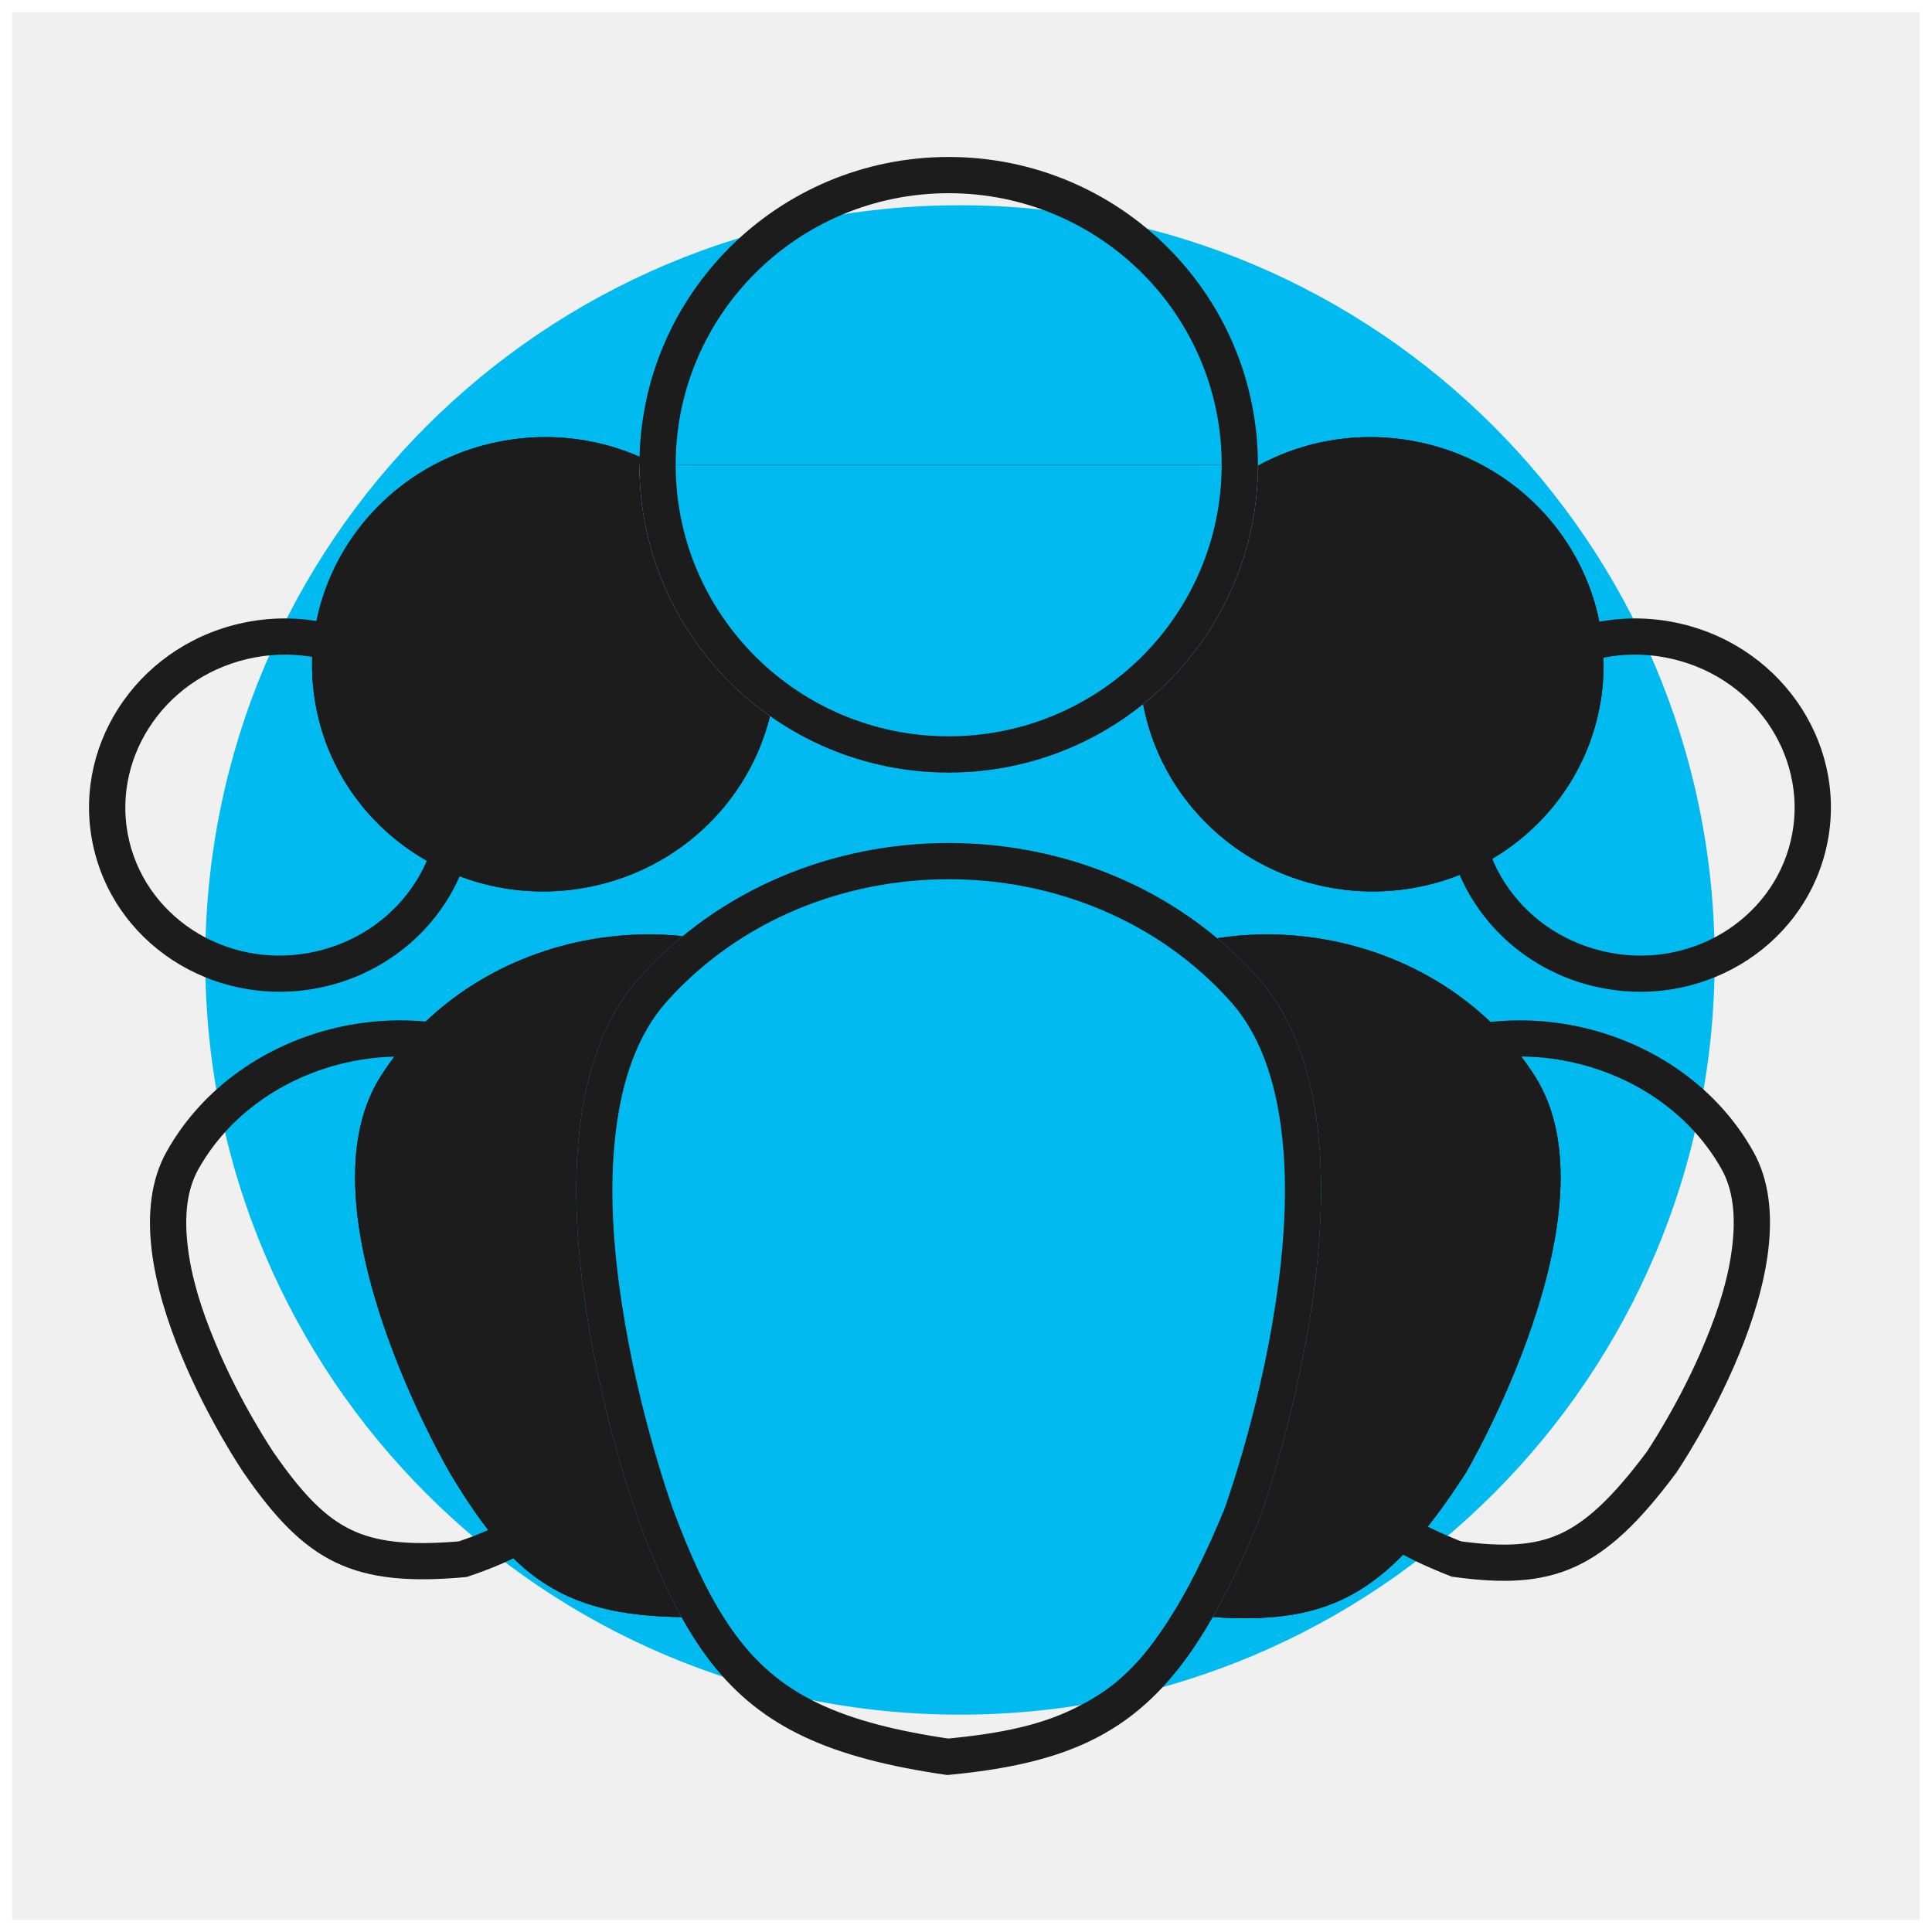
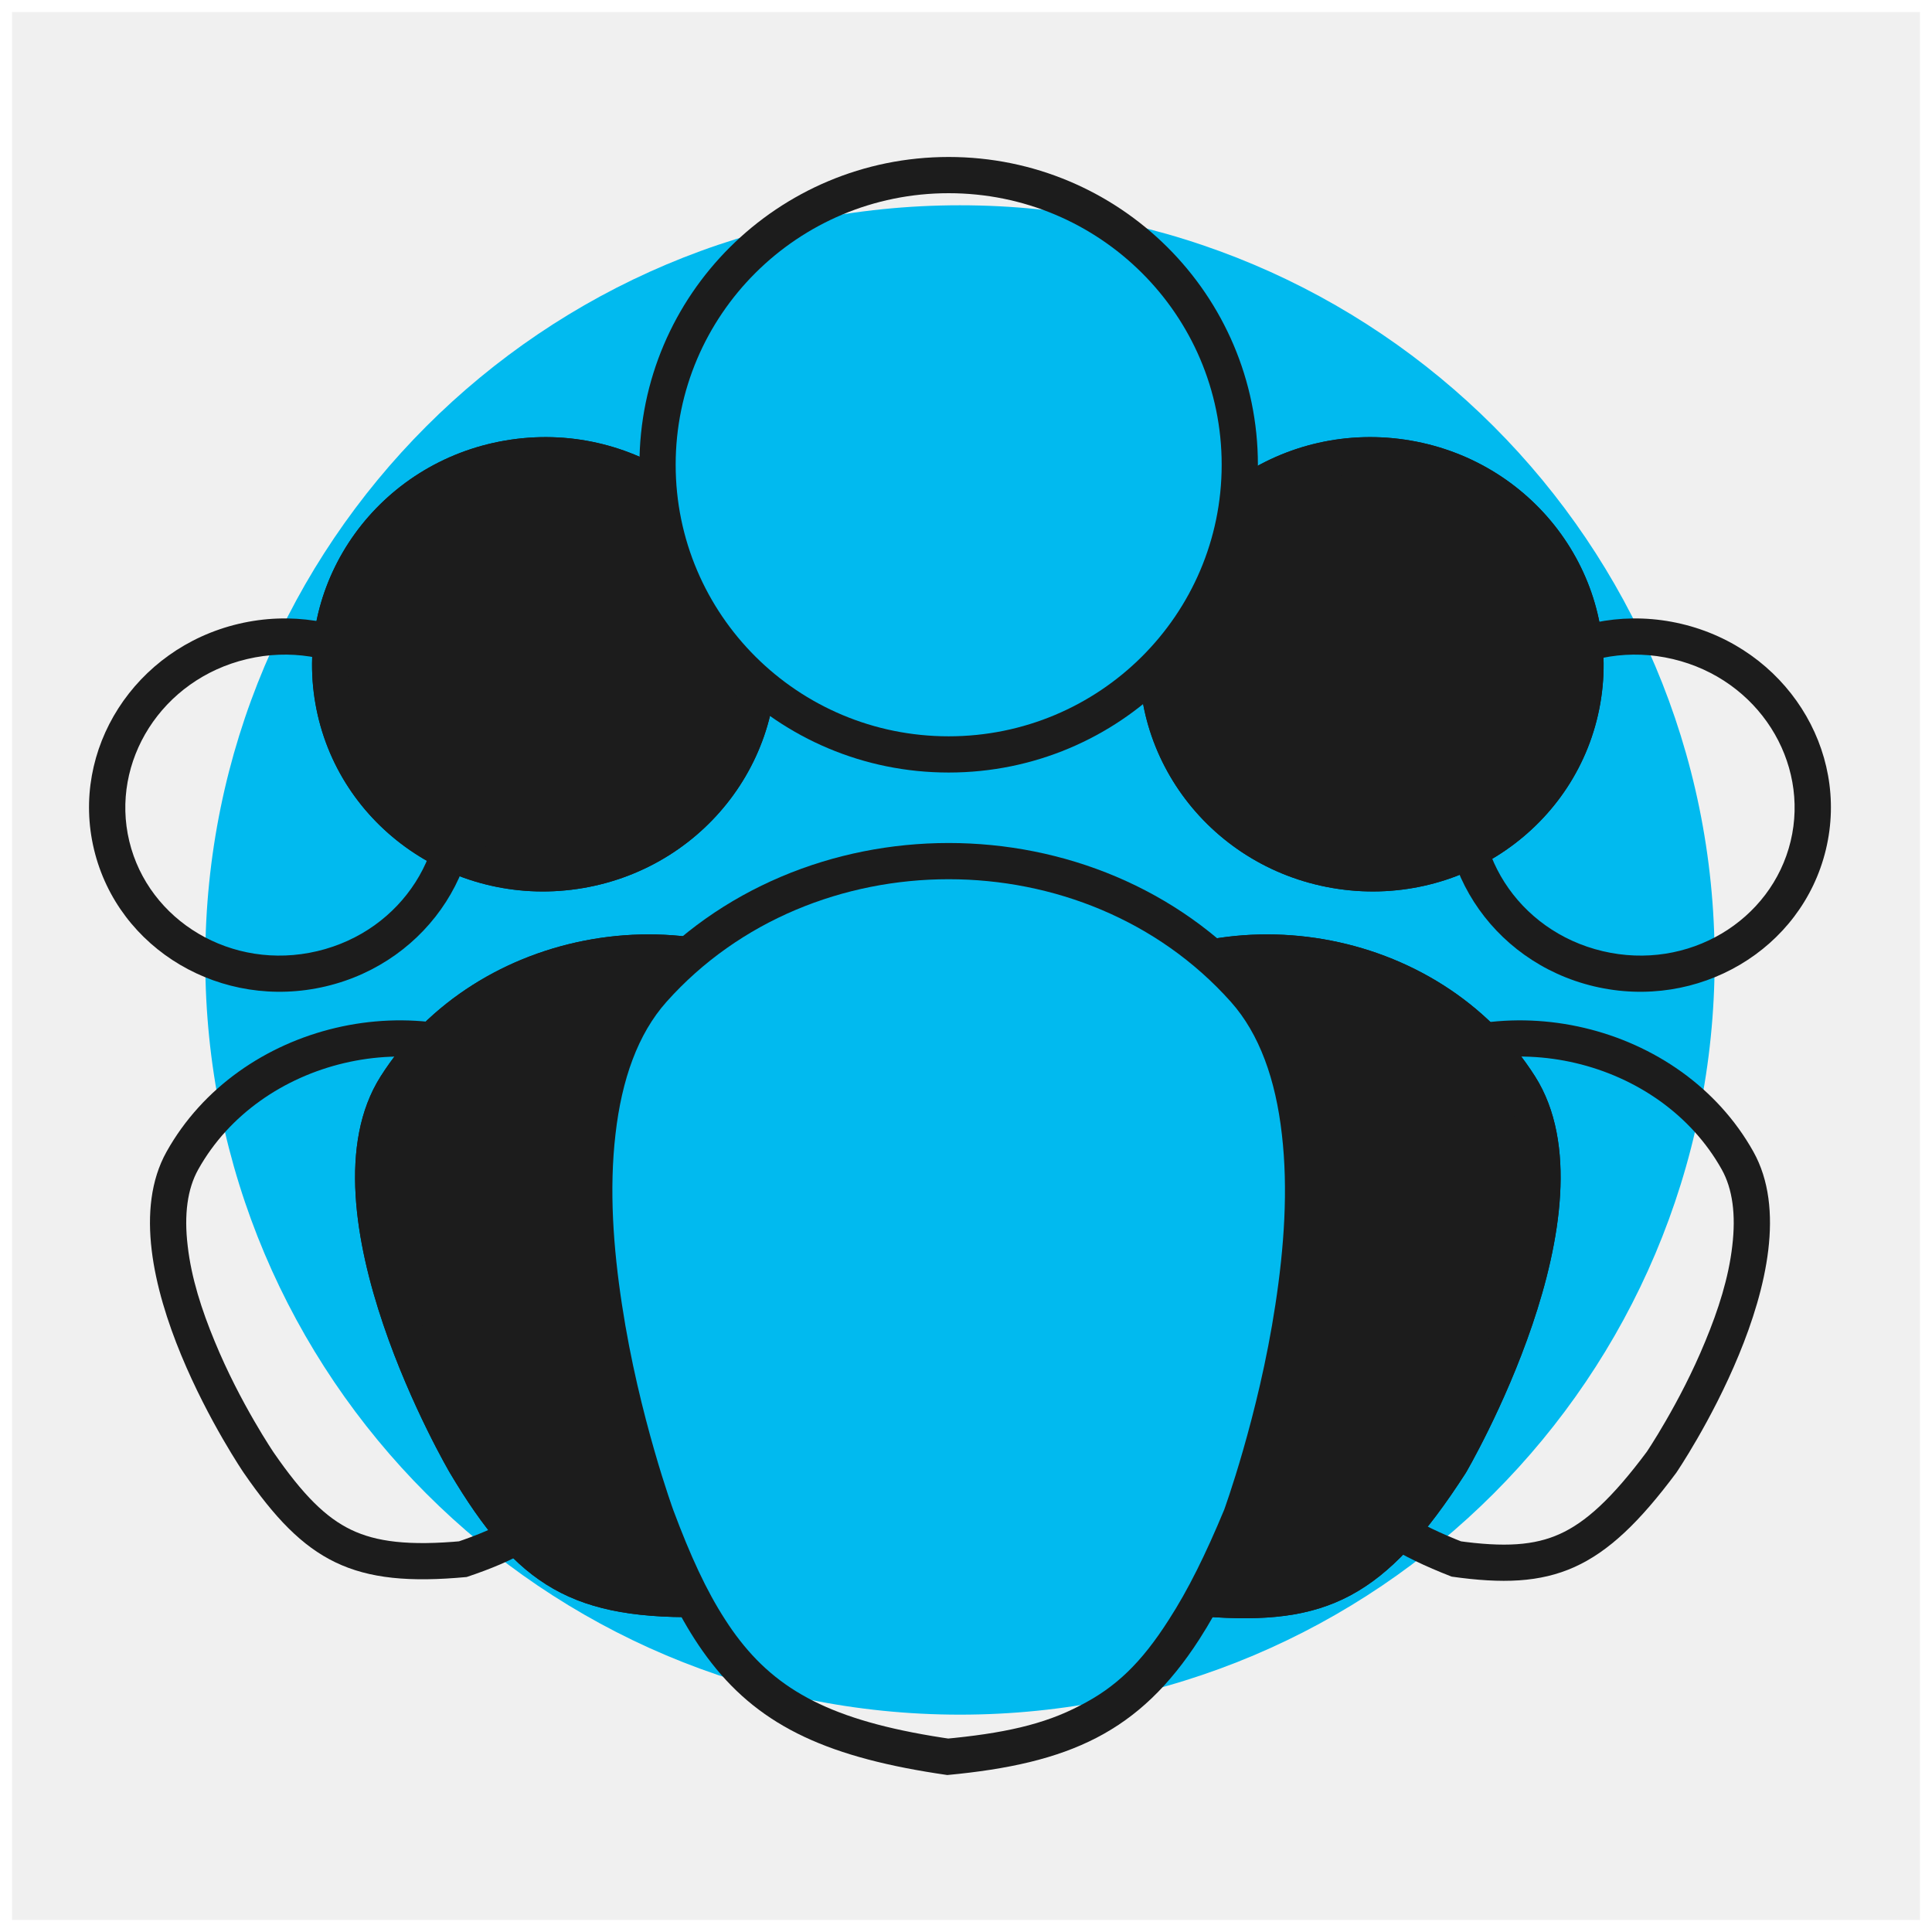
<svg xmlns="http://www.w3.org/2000/svg" xmlns:xlink="http://www.w3.org/1999/xlink" width="160" height="160" viewBox="0 0 160 160" version="1.1">
  <g id="Canvas" transform="translate(159 194)">
    <g id="people-icon-c">
      <g id="Rectangle">
        <mask id="mask0_outline_ins">
          <use xlink:href="#path0_fill" fill="white" transform="translate(-159 -194)" />
        </mask>
        <g mask="url(#mask0_outline_ins)">
          <use xlink:href="#path1_stroke_2x" transform="translate(-159 -194)" fill="#FFFFFF" />
        </g>
      </g>
      <g id="Ellipse">
        <use xlink:href="#path2_fill" transform="translate(-142 -177)" fill="#01BAEF" />
      </g>
      <g id="Group">
        <g id="Group">
          <g id="Union">
            <mask id="mask1_outline_ins">
              <use xlink:href="#path3_fill" fill="white" transform="matrix(0.973241 -0.229787 -0.233525 -0.972351 -139.046 -58.9854)" />
            </mask>
            <g mask="url(#mask1_outline_ins)">
              <use xlink:href="#path4_stroke_2x" transform="matrix(0.973241 -0.229787 -0.233525 -0.972351 -139.046 -58.9854)" fill="#1C1C1C" />
            </g>
          </g>
          <g id="Ellipse 2">
            <mask id="mask2_outline_ins">
              <use xlink:href="#path5_fill" fill="white" transform="matrix(0.973241 -0.229787 0.233525 0.972351 -154.818 -138.658)" />
            </mask>
            <g mask="url(#mask2_outline_ins)">
              <use xlink:href="#path6_stroke_2x" transform="matrix(0.973241 -0.229787 0.233525 0.972351 -154.818 -138.658)" fill="#1C1C1C" />
            </g>
          </g>
        </g>
        <g id="Group">
          <g id="Union">
            <mask id="mask3_outline_ins">
              <use xlink:href="#path7_fill" fill="white" transform="matrix(0.973258 0.229716 0.233453 -0.972368 -57.473 -67.843)" />
            </mask>
            <g mask="url(#mask3_outline_ins)">
              <use xlink:href="#path8_stroke_2x" transform="matrix(0.973258 0.229716 0.233453 -0.972368 -57.473 -67.843)" fill="#1C1C1C" />
            </g>
          </g>
          <g id="Ellipse 2">
            <mask id="mask4_outline_ins">
              <use xlink:href="#path9_fill" fill="white" transform="matrix(0.973258 0.229716 -0.233453 0.972368 -35.3428 -146.014)" />
            </mask>
            <g mask="url(#mask4_outline_ins)">
              <use xlink:href="#path10_stroke_2x" transform="matrix(0.973258 0.229716 -0.233453 0.972368 -35.3428 -146.014)" fill="#1C1C1C" />
            </g>
          </g>
        </g>
        <g id="Group">
          <g id="Union">
            <use xlink:href="#path11_fill" transform="matrix(0.985555 -0.169358 -0.172186 -0.985065 -122.962 -56.1932)" fill="#1C1C1C" />
            <mask id="mask5_outline_ins">
              <use xlink:href="#path11_fill" fill="white" transform="matrix(0.985555 -0.169358 -0.172186 -0.985065 -122.962 -56.1932)" />
            </mask>
            <g mask="url(#mask5_outline_ins)">
              <use xlink:href="#path12_stroke_2x" transform="matrix(0.985555 -0.169358 -0.172186 -0.985065 -122.962 -56.1932)" fill="#1C1C1C" />
            </g>
          </g>
          <g id="Ellipse 2">
            <use xlink:href="#path13_fill" transform="matrix(0.985555 -0.169358 0.172186 0.985065 -136.118 -154.258)" fill="#1C1C1C" />
            <mask id="mask6_outline_ins">
              <use xlink:href="#path13_fill" fill="white" transform="matrix(0.985555 -0.169358 0.172186 0.985065 -136.118 -154.258)" />
            </mask>
            <g mask="url(#mask6_outline_ins)">
              <use xlink:href="#path14_stroke_2x" transform="matrix(0.985555 -0.169358 0.172186 0.985065 -136.118 -154.258)" fill="#1C1C1C" />
            </g>
          </g>
        </g>
        <g id="Group">
          <g id="Union">
            <use xlink:href="#path15_fill" transform="matrix(0.985561 0.169318 0.172144 -0.985072 -82.0167 -64.033)" fill="#1C1C1C" />
            <mask id="mask7_outline_ins">
              <use xlink:href="#path15_fill" fill="white" transform="matrix(0.985561 0.169318 0.172144 -0.985072 -82.0167 -64.033)" />
            </mask>
            <g mask="url(#mask7_outline_ins)">
              <use xlink:href="#path16_stroke_2x" transform="matrix(0.985561 0.169318 0.172144 -0.985072 -82.0167 -64.033)" fill="#1C1C1C" />
            </g>
          </g>
          <g id="Ellipse 2">
            <use xlink:href="#path17_fill" transform="matrix(0.985561 0.169318 -0.172144 0.985072 -61.1264 -160.769)" fill="#1C1C1C" />
            <mask id="mask8_outline_ins">
              <use xlink:href="#path17_fill" fill="white" transform="matrix(0.985561 0.169318 -0.172144 0.985072 -61.1264 -160.769)" />
            </mask>
            <g mask="url(#mask8_outline_ins)">
              <use xlink:href="#path18_stroke_2x" transform="matrix(0.985561 0.169318 -0.172144 0.985072 -61.1264 -160.769)" fill="#1C1C1C" />
            </g>
          </g>
        </g>
        <g id="Rectangle 2">
-           <use xlink:href="#path19_fill" transform="matrix(1 0 0 -1 -111.274 -47)" fill="#01BAEF" />
+           <use xlink:href="#path19_fill" transform="matrix(1 0 0 -1 -109.954 -48)" fill="#01BAEF" />
        </g>
        <g id="Rectangle 2">
          <mask id="mask9_outline_ins">
            <use xlink:href="#path20_fill" fill="white" transform="matrix(1 0 0 -1 -111.274 -47)" />
          </mask>
          <g mask="url(#mask9_outline_ins)">
            <use xlink:href="#path21_stroke_2x" transform="matrix(1 0 0 -1 -111.274 -47)" fill="#1C1C1C" />
          </g>
        </g>
        <g id="Ellipse 2">
-           <use xlink:href="#path22_fill" transform="translate(-106.044 -181)" fill="#F0ADFF" />
+           <use xlink:href="#path22_fill" transform="translate(-104.5 -181)" fill="#01BAEF" />
+         </g>
+         <g id="Ellipse 2">
          <mask id="mask10_outline_ins">
-             <use xlink:href="#path22_fill" fill="white" transform="translate(-106.044 -181)" />
+             <use xlink:href="#path23_fill" fill="white" transform="translate(-106.044 -181)" />
          </mask>
          <g mask="url(#mask10_outline_ins)">
-             <use xlink:href="#path23_stroke_2x" transform="translate(-106.044 -181)" fill="#1C1C1C" />
-           </g>
-         </g>
-         <g id="Ellipse 2">
-           <use xlink:href="#path22_fill" transform="translate(-106.044 -181)" fill="#01BAEF" />
-         </g>
-         <g id="Ellipse 2">
-           <mask id="mask11_outline_ins">
-             <use xlink:href="#path24_fill" fill="white" transform="translate(-106.044 -181)" />
-           </mask>
-           <g mask="url(#mask11_outline_ins)">
-             <use xlink:href="#path25_stroke_2x" transform="translate(-106.044 -181)" fill="#1C1C1C" />
+             <use xlink:href="#path24_stroke_2x" transform="translate(-106.044 -181)" fill="#1C1C1C" />
          </g>
        </g>
      </g>
    </g>
  </g>
  <defs>
    <path id="path0_fill" d="M 0 0L 160 0L 160 160L 0 160L 0 0Z" />
    <path id="path1_stroke_2x" d="M 0 0L 0 -1L -1 -1L -1 0L 0 0ZM 160 0L 161 0L 161 -1L 160 -1L 160 0ZM 160 160L 160 161L 161 161L 161 160L 160 160ZM 0 160L -1 160L -1 161L 0 161L 0 160ZM 0 1L 160 1L 160 -1L 0 -1L 0 1ZM 159 0L 159 160L 161 160L 161 0L 159 0ZM 160 159L 0 159L 0 161L 160 161L 160 159ZM 1 160L 1 0L -1 0L -1 160L 1 160Z" />
    <path id="path2_fill" d="M 125 62.5C 125 97.018 97.018 125 62.5 125C 27.982 125 0 97.018 0 62.5C 0 27.982 27.982 0 62.5 0C 97.018 0 125 27.982 125 62.5Z" />
    <path id="path3_fill" d="M 3.269 12.642C 6.5 4.279 9.815 1.31 19.207 0C 27.638 0.766 31.28 3.299 35.286 12.642C 35.286 12.642 42.643 32.001 35.286 39.993C 26.991 49.005 11.565 49.005 3.269 39.993C -4.087 32.001 3.269 12.642 3.269 12.642Z" />
    <path id="path4_stroke_2x" d="M 3.269 12.642L 0.471 11.561L 0.468 11.569L 0.465 11.577L 3.269 12.642ZM 35.286 12.642L 38.091 11.577L 38.068 11.518L 38.044 11.46L 35.286 12.642ZM 35.286 39.993L 33.079 37.961L 33.079 37.961L 35.286 39.993ZM 3.269 39.993L 5.477 37.961L 5.477 37.961L 3.269 39.993ZM 19.207 0L 19.479 -2.988L 19.135 -3.019L 18.793 -2.971L 19.207 0ZM 35.286 12.642C 32.482 13.708 32.482 13.707 32.482 13.707C 32.482 13.707 32.481 13.706 32.481 13.706C 32.481 13.706 32.481 13.706 32.481 13.706C 32.482 13.708 32.482 13.709 32.483 13.712C 32.486 13.719 32.489 13.728 32.495 13.743C 32.507 13.776 32.523 13.819 32.547 13.884C 32.596 14.02 32.663 14.207 32.75 14.463C 32.931 14.989 33.17 15.716 33.444 16.644C 34.005 18.533 34.648 21.011 35.081 23.788C 35.524 26.582 35.735 29.343 35.41 31.998C 35.107 34.582 34.335 36.597 33.079 37.961L 37.494 42.025C 39.916 39.394 40.983 35.992 41.369 32.698C 41.734 29.476 41.485 25.898 41.008 22.854C 40.523 19.792 39.787 16.93 39.197 14.94C 38.897 13.928 38.619 13.08 38.426 12.517C 38.327 12.228 38.243 11.991 38.188 11.84C 38.159 11.76 38.135 11.694 38.12 11.654C 38.111 11.632 38.104 11.612 38.1 11.601C 38.098 11.595 38.095 11.589 38.094 11.585C 38.093 11.583 38.093 11.581 38.092 11.58C 38.092 11.579 38.092 11.579 38.091 11.578C 38.091 11.578 38.091 11.577 35.286 12.642ZM 33.079 37.961C 25.972 45.683 12.584 45.683 5.477 37.961L 1.062 42.025C 10.546 52.328 28.01 52.328 37.494 42.025L 33.079 37.961ZM 5.477 37.961C 4.22 36.597 3.449 34.582 3.146 31.998C 2.82 29.343 3.032 26.582 3.474 23.788C 3.908 21.011 4.551 18.533 5.111 16.644C 5.386 15.716 5.625 14.989 5.806 14.463C 5.893 14.207 5.96 14.02 6.009 13.884C 6.032 13.819 6.049 13.776 6.061 13.743C 6.066 13.728 6.07 13.719 6.072 13.712C 6.074 13.709 6.074 13.708 6.074 13.706C 6.075 13.706 6.074 13.706 6.074 13.706C 6.074 13.706 6.074 13.707 6.074 13.707C 6.074 13.707 6.074 13.708 3.269 12.642C 0.465 11.577 0.465 11.578 0.464 11.578C 0.464 11.579 0.464 11.579 0.464 11.58C 0.463 11.581 0.463 11.583 0.462 11.585C 0.461 11.589 0.458 11.595 0.456 11.601C 0.452 11.612 0.444 11.632 0.436 11.654C 0.421 11.694 0.397 11.76 0.368 11.84C 0.313 11.991 0.229 12.228 0.13 12.517C -0.063 13.08 -0.341 13.928 -0.641 14.94C -1.231 16.93 -1.967 19.792 -2.453 22.854C -2.929 25.898 -3.178 29.476 -2.814 32.698C -2.427 35.992 -1.36 39.394 1.062 42.025L 5.477 37.961ZM 6.068 13.723C 7.623 9.699 9.025 7.459 10.817 6.006C 12.6 4.561 15.138 3.597 19.622 2.971L 18.793 -2.971C 13.884 -2.286 10.068 -1.111 7.038 1.346C 4.017 3.796 2.147 7.223 0.471 11.561L 6.068 13.723ZM 18.936 2.988C 22.928 3.351 25.274 4.096 27.076 5.483C 28.926 6.906 30.59 9.301 32.529 13.825L 38.044 11.46C 35.977 6.641 33.816 3.098 30.736 0.727C 27.608 -1.679 23.918 -2.584 19.479 -2.988L 18.936 2.988Z" />
    <path id="path5_fill" d="M 32.017 15.439C 32.017 23.966 24.85 30.878 16.009 30.878C 7.167 30.878 0 23.966 0 15.439C 0 6.912 7.167 0 16.009 0C 24.85 0 32.017 6.912 32.017 15.439Z" />
    <path id="path6_stroke_2x" d="M 29.017 15.439C 29.017 22.207 23.296 27.878 16.009 27.878L 16.009 33.878C 26.403 33.878 35.017 25.724 35.017 15.439L 29.017 15.439ZM 16.009 27.878C 8.721 27.878 3 22.207 3 15.439L -3 15.439C -3 25.724 5.614 33.878 16.009 33.878L 16.009 27.878ZM 3 15.439C 3 8.671 8.721 3 16.009 3L 16.009 -3C 5.614 -3 -3 5.154 -3 15.439L 3 15.439ZM 16.009 3C 23.296 3 29.017 8.671 29.017 15.439L 35.017 15.439C 35.017 5.154 26.403 -3 16.009 -3L 16.009 3Z" />
    <path id="path7_fill" d="M 3.269 12.642C 6.5 4.279 9.815 1.31 19.207 0C 27.638 0.766 31.28 3.299 35.286 12.642C 35.286 12.642 42.643 32.001 35.286 39.993C 26.991 49.005 11.565 49.005 3.269 39.993C -4.087 32.001 3.269 12.642 3.269 12.642Z" />
-     <path id="path8_stroke_2x" d="M 3.269 12.642L 0.471 11.561L 0.468 11.569L 0.465 11.577L 3.269 12.642ZM 35.286 12.642L 38.091 11.577L 38.068 11.518L 38.044 11.46L 35.286 12.642ZM 35.286 39.993L 33.079 37.961L 33.079 37.961L 35.286 39.993ZM 3.269 39.993L 5.477 37.961L 5.477 37.961L 3.269 39.993ZM 19.207 0L 19.479 -2.988L 19.135 -3.019L 18.793 -2.971L 19.207 0ZM 35.286 12.642C 32.482 13.708 32.482 13.707 32.482 13.707C 32.482 13.707 32.481 13.706 32.481 13.706C 32.481 13.706 32.481 13.706 32.481 13.706C 32.482 13.708 32.482 13.709 32.483 13.712C 32.486 13.719 32.489 13.728 32.495 13.743C 32.507 13.776 32.523 13.819 32.547 13.884C 32.596 14.02 32.663 14.207 32.75 14.463C 32.931 14.989 33.17 15.716 33.444 16.644C 34.005 18.533 34.648 21.011 35.081 23.788C 35.524 26.582 35.735 29.343 35.41 31.998C 35.107 34.582 34.335 36.597 33.079 37.961L 37.494 42.025C 39.916 39.394 40.983 35.992 41.369 32.698C 41.734 29.476 41.485 25.898 41.008 22.854C 40.523 19.792 39.787 16.93 39.197 14.94C 38.897 13.928 38.619 13.08 38.426 12.517C 38.327 12.228 38.243 11.991 38.188 11.84C 38.159 11.76 38.135 11.694 38.12 11.654C 38.111 11.632 38.104 11.612 38.1 11.601C 38.098 11.595 38.095 11.589 38.094 11.585C 38.093 11.583 38.093 11.581 38.092 11.58C 38.092 11.579 38.092 11.579 38.091 11.578C 38.091 11.578 38.091 11.577 35.286 12.642ZM 33.079 37.961C 25.972 45.683 12.584 45.683 5.477 37.961L 1.062 42.025C 10.546 52.328 28.01 52.328 37.494 42.025L 33.079 37.961ZM 5.477 37.961C 4.22 36.597 3.449 34.582 3.146 31.998C 2.82 29.343 3.032 26.582 3.474 23.788C 3.908 21.011 4.551 18.533 5.111 16.644C 5.386 15.716 5.625 14.989 5.806 14.463C 5.893 14.207 5.96 14.02 6.009 13.884C 6.032 13.819 6.049 13.776 6.061 13.743C 6.066 13.728 6.07 13.719 6.072 13.712C 6.074 13.709 6.074 13.708 6.074 13.706C 6.075 13.706 6.074 13.706 6.074 13.706C 6.074 13.706 6.074 13.707 6.074 13.707C 6.074 13.707 6.074 13.708 3.269 12.642C 0.465 11.577 0.465 11.578 0.464 11.578C 0.464 11.579 0.464 11.579 0.464 11.58C 0.463 11.581 0.463 11.583 0.462 11.585C 0.461 11.589 0.458 11.595 0.456 11.601C 0.452 11.612 0.444 11.632 0.436 11.654C 0.421 11.694 0.397 11.76 0.368 11.84C 0.313 11.991 0.229 12.228 0.13 12.517C -0.063 13.08 -0.341 13.928 -0.641 14.94C -1.231 16.93 -1.967 19.792 -2.453 22.854C -2.929 25.898 -3.178 29.476 -2.814 32.698C -2.427 35.992 -1.36 39.394 1.062 42.025L 5.477 37.961ZM 6.068 13.723C 7.623 9.699 9.025 7.459 10.817 6.006C 12.6 4.561 15.138 3.597 19.622 2.971L 18.793 -2.971C 13.884 -2.286 10.068 -1.111 7.038 1.346C 4.017 3.796 2.147 7.223 0.471 11.561L 6.068 13.723ZM 18.936 2.988C 22.928 3.351 25.274 4.096 27.076 5.483C 28.926 6.906 30.59 9.301 32.529 13.825L 38.044 11.46C 35.977 6.641 33.816 3.098 30.736 0.727C 27.608 -1.679 23.918 -2.584 19.479 -2.988L 18.936 2.988Z" />
+     <path id="path8_stroke_2x" d="M 3.269 12.642L 0.471 11.561L 0.468 11.569L 0.465 11.577L 3.269 12.642ZM 35.286 12.642L 38.091 11.577L 38.068 11.518L 38.044 11.46L 35.286 12.642ZM 35.286 39.993L 33.079 37.961L 35.286 39.993ZM 3.269 39.993L 5.477 37.961L 3.269 39.993ZM 19.207 0L 19.479 -2.988L 19.135 -3.019L 18.793 -2.971L 19.207 0ZM 35.286 12.642C 32.482 13.708 32.482 13.707 32.482 13.707C 32.482 13.707 32.481 13.706 32.481 13.706C 32.481 13.706 32.481 13.706 32.481 13.706C 32.482 13.708 32.482 13.709 32.483 13.712C 32.486 13.719 32.489 13.728 32.495 13.743C 32.507 13.776 32.523 13.819 32.547 13.884C 32.596 14.02 32.663 14.207 32.75 14.463C 32.931 14.989 33.17 15.716 33.444 16.644C 34.005 18.533 34.648 21.011 35.081 23.788C 35.524 26.582 35.735 29.343 35.41 31.998C 35.107 34.582 34.335 36.597 33.079 37.961L 37.494 42.025C 39.916 39.394 40.983 35.992 41.369 32.698C 41.734 29.476 41.485 25.898 41.008 22.854C 40.523 19.792 39.787 16.93 39.197 14.94C 38.897 13.928 38.619 13.08 38.426 12.517C 38.327 12.228 38.243 11.991 38.188 11.84C 38.159 11.76 38.135 11.694 38.12 11.654C 38.111 11.632 38.104 11.612 38.1 11.601C 38.098 11.595 38.095 11.589 38.094 11.585C 38.093 11.583 38.093 11.581 38.092 11.58C 38.092 11.579 38.092 11.579 38.091 11.578C 38.091 11.578 38.091 11.577 35.286 12.642ZM 33.079 37.961C 25.972 45.683 12.584 45.683 5.477 37.961L 1.062 42.025C 10.546 52.328 28.01 52.328 37.494 42.025L 33.079 37.961ZM 5.477 37.961C 4.22 36.597 3.449 34.582 3.146 31.998C 2.82 29.343 3.032 26.582 3.474 23.788C 3.908 21.011 4.551 18.533 5.111 16.644C 5.386 15.716 5.625 14.989 5.806 14.463C 5.893 14.207 5.96 14.02 6.009 13.884C 6.032 13.819 6.049 13.776 6.061 13.743C 6.066 13.728 6.07 13.719 6.072 13.712C 6.074 13.709 6.074 13.708 6.074 13.706C 6.075 13.706 6.074 13.706 6.074 13.706C 6.074 13.706 6.074 13.707 6.074 13.707C 6.074 13.707 6.074 13.708 3.269 12.642C 0.465 11.577 0.465 11.578 0.464 11.578C 0.464 11.579 0.464 11.579 0.464 11.58C 0.463 11.581 0.463 11.583 0.462 11.585C 0.461 11.589 0.458 11.595 0.456 11.601C 0.452 11.612 0.444 11.632 0.436 11.654C 0.421 11.694 0.397 11.76 0.368 11.84C 0.313 11.991 0.229 12.228 0.13 12.517C -0.063 13.08 -0.341 13.928 -0.641 14.94C -1.231 16.93 -1.967 19.792 -2.453 22.854C -2.929 25.898 -3.178 29.476 -2.814 32.698C -2.427 35.992 -1.36 39.394 1.062 42.025L 5.477 37.961ZM 6.068 13.723C 7.623 9.699 9.025 7.459 10.817 6.006C 12.6 4.561 15.138 3.597 19.622 2.971L 18.793 -2.971C 13.884 -2.286 10.068 -1.111 7.038 1.346C 4.017 3.796 2.147 7.223 0.471 11.561L 6.068 13.723ZM 18.936 2.988C 22.928 3.351 25.274 4.096 27.076 5.483C 28.926 6.906 30.59 9.301 32.529 13.825L 38.044 11.46C 35.977 6.641 33.816 3.098 30.736 0.727C 27.608 -1.679 23.918 -2.584 19.479 -2.988L 18.936 2.988Z" />
    <path id="path9_fill" d="M 32.017 15.439C 32.017 23.966 24.85 30.878 16.009 30.878C 7.167 30.878 0 23.966 0 15.439C 0 6.912 7.167 0 16.009 0C 24.85 0 32.017 6.912 32.017 15.439Z" />
    <path id="path10_stroke_2x" d="M 29.017 15.439C 29.017 22.207 23.296 27.878 16.009 27.878L 16.009 33.878C 26.403 33.878 35.017 25.724 35.017 15.439L 29.017 15.439ZM 16.009 27.878C 8.721 27.878 3 22.207 3 15.439L -3 15.439C -3 25.724 5.614 33.878 16.009 33.878L 16.009 27.878ZM 3 15.439C 3 8.671 8.721 3 16.009 3L 16.009 -3C 5.614 -3 -3 5.154 -3 15.439L 3 15.439ZM 16.009 3C 23.296 3 29.017 8.671 29.017 15.439L 35.017 15.439C 35.017 5.154 26.403 -3 16.009 -3L 16.009 3Z" />
    <path id="path11_fill" d="M 3.926 15.401C 7.806 5.213 11.786 1.596 23.064 0C 33.189 0.934 37.562 4.019 42.373 15.401C 42.373 15.401 51.206 38.985 42.373 48.72C 32.411 59.699 13.888 59.699 3.926 48.72C -4.907 38.985 3.926 15.401 3.926 15.401Z" />
-     <path id="path12_stroke_2x" d="M 3.926 15.401L 1.122 14.334L 1.119 14.341L 1.117 14.349L 3.926 15.401ZM 42.373 15.401L 45.182 14.349L 45.16 14.29L 45.136 14.233L 42.373 15.401ZM 42.373 48.72L 40.151 46.704L 40.151 46.704L 42.373 48.72ZM 3.926 48.72L 6.148 46.704L 6.148 46.704L 3.926 48.72ZM 23.064 0L 23.34 -2.987L 22.991 -3.02L 22.644 -2.97L 23.064 0ZM 42.373 15.401C 39.563 16.453 39.563 16.453 39.563 16.452C 39.563 16.452 39.563 16.452 39.563 16.452C 39.563 16.452 39.563 16.452 39.563 16.453C 39.564 16.455 39.564 16.456 39.566 16.46C 39.569 16.47 39.574 16.482 39.581 16.5C 39.596 16.542 39.616 16.597 39.645 16.677C 39.704 16.845 39.786 17.078 39.893 17.394C 40.111 18.04 40.403 18.939 40.735 20.079C 41.411 22.392 42.194 25.454 42.721 28.87C 43.256 32.304 43.514 35.761 43.119 39.062C 42.745 42.294 41.784 44.904 40.151 46.704L 44.594 50.736C 47.378 47.668 48.625 43.679 49.08 39.752C 49.513 35.893 49.218 31.629 48.65 27.95C 48.072 24.253 47.199 20.811 46.495 18.397C 46.137 17.174 45.808 16.155 45.577 15.473C 45.459 15.125 45.36 14.842 45.295 14.659C 45.261 14.564 45.233 14.486 45.215 14.438C 45.205 14.412 45.197 14.389 45.192 14.376C 45.19 14.369 45.187 14.362 45.186 14.358C 45.185 14.356 45.184 14.354 45.184 14.352C 45.183 14.352 45.183 14.351 45.183 14.35C 45.182 14.35 45.182 14.349 42.373 15.401ZM 40.151 46.704C 31.38 56.371 14.919 56.371 6.148 46.704L 1.704 50.736C 12.856 63.027 33.442 63.027 44.594 50.736L 40.151 46.704ZM 6.148 46.704C 4.515 44.904 3.553 42.294 3.179 39.062C 2.785 35.761 3.042 32.304 3.578 28.87C 4.105 25.454 4.888 22.392 5.563 20.079C 5.896 18.939 6.188 18.04 6.406 17.394C 6.512 17.078 6.594 16.845 6.654 16.677C 6.683 16.597 6.703 16.542 6.718 16.5C 6.725 16.482 6.729 16.47 6.733 16.46C 6.734 16.456 6.735 16.455 6.736 16.453C 6.736 16.452 6.736 16.452 6.736 16.452C 6.736 16.452 6.736 16.452 6.736 16.452C 6.736 16.453 6.735 16.453 3.926 15.401C 1.117 14.349 1.116 14.35 1.116 14.35C 1.116 14.351 1.116 14.352 1.115 14.352C 1.115 14.354 1.114 14.356 1.113 14.358C 1.112 14.362 1.109 14.369 1.106 14.376C 1.101 14.389 1.093 14.412 1.084 14.438C 1.066 14.486 1.038 14.564 1.004 14.659C 0.938 14.842 0.839 15.125 0.721 15.473C 0.491 16.155 0.162 17.174 -0.196 18.397C -0.9 20.811 -1.774 24.253 -2.351 27.95C -2.92 31.629 -3.214 35.893 -2.781 39.752C -2.326 43.679 -1.079 47.668 1.704 50.736L 6.148 46.704ZM 6.73 16.469C 8.611 11.527 10.347 8.671 12.627 6.795C 14.892 4.932 18.063 3.738 23.485 2.97L 22.644 -2.97C 16.787 -2.141 12.329 -0.729 8.815 2.162C 5.315 5.041 3.12 9.087 1.122 14.334L 6.73 16.469ZM 22.789 2.987C 27.622 3.433 30.569 4.355 32.865 6.147C 35.214 7.981 37.265 11.022 39.609 16.569L 45.136 14.233C 42.67 8.398 40.129 4.206 36.557 1.418C 32.932 -1.412 28.631 -2.499 23.34 -2.987L 22.789 2.987Z" />
+     <path id="path12_stroke_2x" d="M 3.926 15.401L 1.122 14.334L 1.119 14.341L 1.117 14.349L 3.926 15.401ZM 42.373 15.401L 45.182 14.349L 45.16 14.29L 45.136 14.233L 42.373 15.401ZM 42.373 48.72L 40.151 46.704L 42.373 48.72ZM 3.926 48.72L 6.148 46.704L 6.148 46.704L 3.926 48.72ZM 23.064 0L 23.34 -2.987L 22.991 -3.02L 22.644 -2.97L 23.064 0ZM 42.373 15.401C 39.563 16.453 39.563 16.453 39.563 16.452C 39.563 16.452 39.563 16.452 39.563 16.452C 39.563 16.452 39.563 16.452 39.563 16.453C 39.564 16.455 39.564 16.456 39.566 16.46C 39.569 16.47 39.574 16.482 39.581 16.5C 39.596 16.542 39.616 16.597 39.645 16.677C 39.704 16.845 39.786 17.078 39.893 17.394C 40.111 18.04 40.403 18.939 40.735 20.079C 41.411 22.392 42.194 25.454 42.721 28.87C 43.256 32.304 43.514 35.761 43.119 39.062C 42.745 42.294 41.784 44.904 40.151 46.704L 44.594 50.736C 47.378 47.668 48.625 43.679 49.08 39.752C 49.513 35.893 49.218 31.629 48.65 27.95C 48.072 24.253 47.199 20.811 46.495 18.397C 46.137 17.174 45.808 16.155 45.577 15.473C 45.459 15.125 45.36 14.842 45.295 14.659C 45.261 14.564 45.233 14.486 45.215 14.438C 45.205 14.412 45.197 14.389 45.192 14.376C 45.19 14.369 45.187 14.362 45.186 14.358C 45.185 14.356 45.184 14.354 45.184 14.352C 45.183 14.352 45.183 14.351 45.183 14.35C 45.182 14.35 45.182 14.349 42.373 15.401ZM 40.151 46.704C 31.38 56.371 14.919 56.371 6.148 46.704L 1.704 50.736C 12.856 63.027 33.442 63.027 44.594 50.736L 40.151 46.704ZM 6.148 46.704C 4.515 44.904 3.553 42.294 3.179 39.062C 2.785 35.761 3.042 32.304 3.578 28.87C 4.105 25.454 4.888 22.392 5.563 20.079C 5.896 18.939 6.188 18.04 6.406 17.394C 6.512 17.078 6.594 16.845 6.654 16.677C 6.683 16.597 6.703 16.542 6.718 16.5C 6.725 16.482 6.729 16.47 6.733 16.46C 6.734 16.456 6.735 16.455 6.736 16.453C 6.736 16.452 6.736 16.452 6.736 16.452C 6.736 16.452 6.736 16.452 6.736 16.452C 6.736 16.453 6.735 16.453 3.926 15.401C 1.117 14.349 1.116 14.35 1.116 14.35C 1.116 14.351 1.116 14.352 1.115 14.352C 1.115 14.354 1.114 14.356 1.113 14.358C 1.112 14.362 1.109 14.369 1.106 14.376C 1.101 14.389 1.093 14.412 1.084 14.438C 1.066 14.486 1.038 14.564 1.004 14.659C 0.938 14.842 0.839 15.125 0.721 15.473C 0.491 16.155 0.162 17.174 -0.196 18.397C -0.9 20.811 -1.774 24.253 -2.351 27.95C -2.92 31.629 -3.214 35.893 -2.781 39.752C -2.326 43.679 -1.079 47.668 1.704 50.736L 6.148 46.704ZM 6.73 16.469C 8.611 11.527 10.347 8.671 12.627 6.795C 14.892 4.932 18.063 3.738 23.485 2.97L 22.644 -2.97C 16.787 -2.141 12.329 -0.729 8.815 2.162C 5.315 5.041 3.12 9.087 1.122 14.334L 6.73 16.469ZM 22.789 2.987C 27.622 3.433 30.569 4.355 32.865 6.147C 35.214 7.981 37.265 11.022 39.609 16.569L 45.136 14.233C 42.67 8.398 40.129 4.206 36.557 1.418C 32.932 -1.412 28.631 -2.499 23.34 -2.987L 22.789 2.987Z" />
    <path id="path13_fill" d="M 38.447 18.808C 38.447 29.195 29.84 37.616 19.223 37.616C 8.607 37.616 0 29.195 0 18.808C 0 8.421 8.607 0 19.223 0C 29.84 0 38.447 8.421 38.447 18.808Z" />
    <path id="path14_stroke_2x" d="M 35.447 18.808C 35.447 27.477 28.245 34.616 19.223 34.616L 19.223 40.616C 31.435 40.616 41.447 30.914 41.447 18.808L 35.447 18.808ZM 19.223 34.616C 10.201 34.616 3 27.477 3 18.808L -3 18.808C -3 30.914 7.012 40.616 19.223 40.616L 19.223 34.616ZM 3 18.808C 3 10.139 10.201 3 19.223 3L 19.223 -3C 7.012 -3 -3 6.702 -3 18.808L 3 18.808ZM 19.223 3C 28.245 3 35.447 10.139 35.447 18.808L 41.447 18.808C 41.447 6.702 31.435 -3 19.223 -3L 19.223 3Z" />
    <path id="path15_fill" d="M 3.926 15.401C 7.806 5.213 11.786 1.596 23.064 0C 33.189 0.934 37.562 4.019 42.373 15.401C 42.373 15.401 51.206 38.985 42.373 48.72C 32.411 59.699 13.888 59.699 3.926 48.72C -4.907 38.985 3.926 15.401 3.926 15.401Z" />
-     <path id="path16_stroke_2x" d="M 3.926 15.401L 1.122 14.334L 1.119 14.341L 1.117 14.349L 3.926 15.401ZM 42.373 15.401L 45.182 14.349L 45.16 14.29L 45.136 14.233L 42.373 15.401ZM 42.373 48.72L 40.151 46.704L 40.151 46.704L 42.373 48.72ZM 3.926 48.72L 6.148 46.704L 6.148 46.704L 3.926 48.72ZM 23.064 0L 23.34 -2.987L 22.991 -3.02L 22.644 -2.97L 23.064 0ZM 42.373 15.401C 39.563 16.453 39.563 16.453 39.563 16.452C 39.563 16.452 39.563 16.452 39.563 16.452C 39.563 16.452 39.563 16.452 39.563 16.453C 39.564 16.455 39.564 16.456 39.566 16.46C 39.569 16.47 39.574 16.482 39.581 16.5C 39.596 16.542 39.616 16.597 39.645 16.677C 39.704 16.845 39.786 17.078 39.893 17.394C 40.111 18.04 40.403 18.939 40.735 20.079C 41.411 22.392 42.194 25.454 42.721 28.87C 43.256 32.304 43.514 35.761 43.119 39.062C 42.745 42.294 41.784 44.904 40.151 46.704L 44.594 50.736C 47.378 47.668 48.625 43.679 49.08 39.752C 49.513 35.893 49.218 31.629 48.65 27.95C 48.072 24.253 47.199 20.811 46.495 18.397C 46.137 17.174 45.808 16.155 45.577 15.473C 45.459 15.125 45.36 14.842 45.295 14.659C 45.261 14.564 45.233 14.486 45.215 14.438C 45.206 14.412 45.197 14.389 45.192 14.376C 45.19 14.369 45.187 14.362 45.186 14.358C 45.185 14.356 45.184 14.354 45.184 14.352C 45.183 14.352 45.183 14.351 45.183 14.35C 45.182 14.35 45.182 14.349 42.373 15.401ZM 40.151 46.704C 31.38 56.371 14.919 56.371 6.148 46.704L 1.704 50.736C 12.856 63.027 33.442 63.027 44.594 50.736L 40.151 46.704ZM 6.148 46.704C 4.515 44.904 3.553 42.294 3.179 39.062C 2.785 35.761 3.042 32.304 3.578 28.87C 4.105 25.454 4.888 22.392 5.563 20.079C 5.896 18.939 6.188 18.04 6.406 17.394C 6.512 17.078 6.594 16.845 6.654 16.677C 6.683 16.597 6.703 16.542 6.718 16.5C 6.725 16.482 6.729 16.47 6.733 16.46C 6.734 16.456 6.735 16.455 6.736 16.453C 6.736 16.452 6.736 16.452 6.736 16.452C 6.736 16.452 6.736 16.452 6.736 16.452C 6.736 16.453 6.735 16.453 3.926 15.401C 1.117 14.349 1.116 14.35 1.116 14.35C 1.116 14.351 1.116 14.352 1.115 14.352C 1.115 14.354 1.114 14.356 1.113 14.358C 1.112 14.362 1.109 14.369 1.106 14.376C 1.101 14.389 1.093 14.412 1.084 14.438C 1.066 14.486 1.038 14.564 1.004 14.659C 0.938 14.842 0.839 15.125 0.721 15.473C 0.491 16.155 0.162 17.174 -0.196 18.397C -0.9 20.811 -1.774 24.253 -2.351 27.95C -2.92 31.629 -3.214 35.893 -2.781 39.752C -2.326 43.679 -1.079 47.668 1.704 50.736L 6.148 46.704ZM 6.73 16.469C 8.611 11.527 10.347 8.671 12.627 6.795C 14.892 4.932 18.063 3.738 23.485 2.97L 22.644 -2.97C 16.787 -2.141 12.329 -0.729 8.815 2.162C 5.315 5.041 3.12 9.087 1.122 14.334L 6.73 16.469ZM 22.789 2.987C 27.622 3.433 30.569 4.355 32.865 6.147C 35.214 7.981 37.265 11.022 39.609 16.569L 45.136 14.233C 42.67 8.398 40.129 4.206 36.557 1.418C 32.932 -1.412 28.631 -2.499 23.34 -2.987L 22.789 2.987Z" />
+     <path id="path16_stroke_2x" d="M 3.926 15.401L 1.122 14.334L 1.119 14.341L 1.117 14.349L 3.926 15.401ZM 42.373 15.401L 45.182 14.349L 45.16 14.29L 45.136 14.233L 42.373 15.401ZM 42.373 48.72L 40.151 46.704L 42.373 48.72ZM 3.926 48.72L 6.148 46.704L 6.148 46.704L 3.926 48.72ZM 23.064 0L 23.34 -2.987L 22.991 -3.02L 22.644 -2.97L 23.064 0ZM 42.373 15.401C 39.563 16.453 39.563 16.453 39.563 16.452C 39.563 16.452 39.563 16.452 39.563 16.452C 39.563 16.452 39.563 16.452 39.563 16.453C 39.564 16.455 39.564 16.456 39.566 16.46C 39.569 16.47 39.574 16.482 39.581 16.5C 39.596 16.542 39.616 16.597 39.645 16.677C 39.704 16.845 39.786 17.078 39.893 17.394C 40.111 18.04 40.403 18.939 40.735 20.079C 41.411 22.392 42.194 25.454 42.721 28.87C 43.256 32.304 43.514 35.761 43.119 39.062C 42.745 42.294 41.784 44.904 40.151 46.704L 44.594 50.736C 47.378 47.668 48.625 43.679 49.08 39.752C 49.513 35.893 49.218 31.629 48.65 27.95C 48.072 24.253 47.199 20.811 46.495 18.397C 46.137 17.174 45.808 16.155 45.577 15.473C 45.459 15.125 45.36 14.842 45.295 14.659C 45.261 14.564 45.233 14.486 45.215 14.438C 45.206 14.412 45.197 14.389 45.192 14.376C 45.19 14.369 45.187 14.362 45.186 14.358C 45.185 14.356 45.184 14.354 45.184 14.352C 45.183 14.352 45.183 14.351 45.183 14.35C 45.182 14.35 45.182 14.349 42.373 15.401ZM 40.151 46.704C 31.38 56.371 14.919 56.371 6.148 46.704L 1.704 50.736C 12.856 63.027 33.442 63.027 44.594 50.736L 40.151 46.704ZM 6.148 46.704C 4.515 44.904 3.553 42.294 3.179 39.062C 2.785 35.761 3.042 32.304 3.578 28.87C 4.105 25.454 4.888 22.392 5.563 20.079C 5.896 18.939 6.188 18.04 6.406 17.394C 6.512 17.078 6.594 16.845 6.654 16.677C 6.683 16.597 6.703 16.542 6.718 16.5C 6.725 16.482 6.729 16.47 6.733 16.46C 6.734 16.456 6.735 16.455 6.736 16.453C 6.736 16.452 6.736 16.452 6.736 16.452C 6.736 16.452 6.736 16.452 6.736 16.452C 6.736 16.453 6.735 16.453 3.926 15.401C 1.117 14.349 1.116 14.35 1.116 14.35C 1.116 14.351 1.116 14.352 1.115 14.352C 1.115 14.354 1.114 14.356 1.113 14.358C 1.112 14.362 1.109 14.369 1.106 14.376C 1.101 14.389 1.093 14.412 1.084 14.438C 1.066 14.486 1.038 14.564 1.004 14.659C 0.938 14.842 0.839 15.125 0.721 15.473C 0.491 16.155 0.162 17.174 -0.196 18.397C -0.9 20.811 -1.774 24.253 -2.351 27.95C -2.92 31.629 -3.214 35.893 -2.781 39.752C -2.326 43.679 -1.079 47.668 1.704 50.736L 6.148 46.704ZM 6.73 16.469C 8.611 11.527 10.347 8.671 12.627 6.795C 14.892 4.932 18.063 3.738 23.485 2.97L 22.644 -2.97C 16.787 -2.141 12.329 -0.729 8.815 2.162C 5.315 5.041 3.12 9.087 1.122 14.334L 6.73 16.469ZM 22.789 2.987C 27.622 3.433 30.569 4.355 32.865 6.147C 35.214 7.981 37.265 11.022 39.609 16.569L 45.136 14.233C 42.67 8.398 40.129 4.206 36.557 1.418C 32.932 -1.412 28.631 -2.499 23.34 -2.987L 22.789 2.987Z" />
    <path id="path17_fill" d="M 38.447 18.808C 38.447 29.195 29.84 37.616 19.223 37.616C 8.607 37.616 0 29.195 0 18.808C 0 8.421 8.607 0 19.223 0C 29.84 0 38.447 8.421 38.447 18.808Z" />
    <path id="path18_stroke_2x" d="M 35.447 18.808C 35.447 27.477 28.245 34.616 19.223 34.616L 19.223 40.616C 31.435 40.616 41.447 30.914 41.447 18.808L 35.447 18.808ZM 19.223 34.616C 10.201 34.616 3 27.477 3 18.808L -3 18.808C -3 30.914 7.012 40.616 19.223 40.616L 19.223 34.616ZM 3 18.808C 3 10.139 10.201 3 19.223 3L 19.223 -3C 7.012 -3 -3 6.702 -3 18.808L 3 18.808ZM 19.223 3C 28.245 3 35.447 10.139 35.447 18.808L 41.447 18.808C 41.447 6.702 31.435 -3 19.223 -3L 19.223 3Z" />
-     <path id="path19_fill" fill-rule="evenodd" d="M 56.448 66.027C 68.216 52.833 56.448 20.872 56.448 20.872C 54.839 16.999 53.267 13.835 51.601 11.248C 51.155 10.556 50.702 9.904 50.24 9.292L 11.188 9.292C 10.708 9.906 10.248 10.557 9.804 11.248C 8.129 13.85 6.674 17.013 5.23 20.872C 5.23 20.872 -6.538 52.833 5.23 66.027C 18.501 80.906 43.178 80.906 56.448 66.027Z" />
+     <path id="path19_fill" fill-rule="evenodd" d="M 53.627 64.752C 65.394 51.558 53.127 20.624 53.127 20.624C 51.517 16.751 51.12 13.587 49.453 11C 49.008 10.307 49.055 9.656 48.593 9.044L 11.627 9.044C 11.147 9.658 10.687 10.309 10.243 11C 8.568 13.602 6.071 16.765 4.626 20.624C 4.626 20.624 -6.314 51.306 5.454 64.5C 20.953 79 40.453 77 53.627 64.752Z" />
    <path id="path20_fill" d="M 56.448 66.027C 68.216 52.833 56.448 20.872 56.448 20.872C 54.839 16.999 53.267 13.835 51.601 11.248C 46.631 3.531 40.827 0.948 30.726 0C 21.015 1.398 15.365 3.94 11.188 9.292C 10.708 9.906 10.248 10.557 9.804 11.248C 8.129 13.85 6.674 17.013 5.23 20.872C 5.23 20.872 -6.538 52.833 5.23 66.027C 18.501 80.906 43.178 80.906 56.448 66.027Z" />
    <path id="path21_stroke_2x" d="M 56.448 20.872L 59.264 19.835L 59.242 19.778L 59.219 19.721L 56.448 20.872ZM 56.448 66.027L 54.21 64.03L 54.21 64.03L 56.448 66.027ZM 5.23 66.027L 7.469 64.03L 7.469 64.03L 5.23 66.027ZM 5.23 20.872L 2.421 19.82L 2.418 19.828L 2.415 19.835L 5.23 20.872ZM 9.804 11.248L 7.281 9.625L 7.281 9.625L 9.804 11.248ZM 30.726 0L 31.006 -2.987L 30.651 -3.02L 30.299 -2.969L 30.726 0ZM 51.601 11.248L 54.123 9.624L 54.123 9.624L 51.601 11.248ZM 11.188 9.292L 8.823 7.446L 8.823 7.446L 11.188 9.292ZM 56.448 20.872C 53.633 21.909 53.633 21.908 53.633 21.908C 53.633 21.908 53.633 21.907 53.633 21.907C 53.633 21.908 53.633 21.908 53.633 21.909C 53.635 21.912 53.636 21.916 53.638 21.922C 53.643 21.935 53.649 21.953 53.659 21.98C 53.68 22.037 53.708 22.117 53.747 22.228C 53.828 22.458 53.94 22.783 54.084 23.217C 54.377 24.099 54.772 25.34 55.22 26.9C 56.125 30.053 57.185 34.273 57.896 38.954C 58.615 43.653 58.965 48.489 58.432 53.066C 57.919 57.579 56.586 61.366 54.21 64.03L 58.687 68.024C 62.195 64.091 63.804 58.935 64.394 53.744C 64.964 48.618 64.579 42.99 63.827 38.049C 63.067 33.091 61.92 28.496 60.987 25.244C 60.515 23.602 60.083 22.243 59.778 21.326C 59.623 20.859 59.494 20.485 59.408 20.24C 59.364 20.114 59.328 20.013 59.305 19.948C 59.292 19.914 59.282 19.886 59.276 19.869C 59.273 19.86 59.269 19.851 59.268 19.846C 59.267 19.844 59.266 19.841 59.265 19.84C 59.265 19.839 59.264 19.838 59.264 19.837C 59.264 19.836 59.264 19.835 56.448 20.872ZM 54.21 64.03C 42.132 77.572 19.547 77.572 7.469 64.03L 2.991 68.024C 17.455 84.24 44.224 84.24 58.687 68.024L 54.21 64.03ZM 7.469 64.03C 5.093 61.366 3.759 57.579 3.246 53.066C 2.713 48.489 3.063 43.653 3.783 38.954C 4.494 34.273 5.553 30.053 6.459 26.9C 6.906 25.34 7.302 24.099 7.595 23.217C 7.738 22.783 7.851 22.458 7.931 22.228C 7.971 22.117 7.999 22.037 8.02 21.98C 8.029 21.953 8.036 21.935 8.041 21.922C 8.043 21.916 8.044 21.912 8.045 21.909C 8.045 21.908 8.046 21.908 8.046 21.907C 8.046 21.907 8.046 21.908 8.046 21.908C 8.046 21.908 8.045 21.909 5.23 20.872C 2.415 19.835 2.415 19.836 2.414 19.837C 2.414 19.838 2.414 19.839 2.413 19.84C 2.413 19.841 2.412 19.844 2.411 19.846C 2.409 19.851 2.406 19.86 2.403 19.869C 2.396 19.886 2.386 19.914 2.374 19.948C 2.351 20.013 2.314 20.114 2.27 20.24C 2.184 20.485 2.055 20.859 1.9 21.326C 1.596 22.243 1.164 23.602 0.692 25.244C -0.241 28.496 -1.388 33.091 -2.148 38.049C -2.9 42.99 -3.285 48.618 -2.715 53.744C -2.125 58.935 -0.517 64.091 2.991 68.024L 7.469 64.03ZM 8.04 21.924C 9.444 18.167 10.76 15.292 12.327 12.872L 7.281 9.625C 5.499 12.408 3.905 15.86 2.421 19.82L 8.04 21.924ZM 30.446 2.987C 35.31 3.437 38.729 4.176 41.707 5.749C 44.678 7.255 46.802 9.299 49.079 12.873L 54.123 9.624C 51.43 5.48 48.167 2.374 44.468 0.422C 40.777 -1.463 36.243 -2.49 31.006 -2.987L 30.446 2.987ZM 49.079 12.873C 50.658 15.317 52.109 18.243 53.678 22.023L 59.219 19.721C 57.569 15.755 55.875 12.353 54.123 9.624L 49.079 12.873ZM 12.327 12.872C 12.736 12.235 13.117 11.695 13.553 11.138L 8.823 7.446C 8.3 8.117 7.761 8.88 7.281 9.625L 12.327 12.872ZM 13.553 11.138C 17.049 6.658 21.801 4.316 31.154 2.969L 30.299 -2.969C 20.228 -1.519 13.681 1.222 8.823 7.446L 13.553 11.138Z" />
-     <path id="path22_fill" fill-rule="evenodd" d="M 25.609 50.978C 39.753 50.978 51.218 39.566 51.218 25.489L 0 25.489C 0 39.566 11.466 50.978 25.609 50.978Z" />
-     <path id="path23_stroke_2x" d="M 1.5 25.489C 1.5 12.247 12.287 1.5 25.609 1.5L 25.609 -1.5C 10.644 -1.5 -1.5 10.577 -1.5 25.489L 1.5 25.489ZM 25.609 1.5C 38.931 1.5 49.718 12.247 49.718 25.489L 52.718 25.489C 52.718 10.577 40.575 -1.5 25.609 -1.5L 25.609 1.5ZM 51.218 25.489L 54.218 25.489L 54.218 22.489L 51.218 22.489L 51.218 25.489ZM 0 25.489L 0 22.489L -3 22.489L -3 25.489L 0 25.489ZM 48.218 25.489C 48.218 37.896 38.109 47.978 25.609 47.978L 25.609 53.978C 41.396 53.978 54.218 41.236 54.218 25.489L 48.218 25.489ZM 25.609 47.978C 13.109 47.978 3 37.896 3 25.489L -3 25.489C -3 41.236 9.822 53.978 25.609 53.978L 25.609 47.978ZM 0 28.489L 51.218 28.489L 51.218 22.489L 0 22.489L 0 28.489Z" />
-     <path id="path24_fill" d="M 25.609 50.978C 39.753 50.978 51.218 39.566 51.218 25.489C 51.218 11.412 39.753 0 25.609 0C 11.466 0 0 11.412 0 25.489C 0 39.566 11.466 50.978 25.609 50.978Z" />
-     <path id="path25_stroke_2x" d="M 48.218 25.489C 48.218 37.896 38.109 47.978 25.609 47.978L 25.609 53.978C 41.396 53.978 54.218 41.236 54.218 25.489L 48.218 25.489ZM 25.609 47.978C 13.109 47.978 3 37.896 3 25.489L -3 25.489C -3 41.236 9.822 53.978 25.609 53.978L 25.609 47.978ZM 3 25.489C 3 13.082 13.109 3 25.609 3L 25.609 -3C 9.822 -3 -3 9.742 -3 25.489L 3 25.489ZM 25.609 3C 38.109 3 48.218 13.082 48.218 25.489L 54.218 25.489C 54.218 9.742 41.396 -3 25.609 -3L 25.609 3Z" />
+     <path id="path22_fill" fill-rule="evenodd" d="M 24 49.5C 38.144 49.5 48 39.566 48 25.489L 0 25.489C 0 39.566 9.856 49.5 24 49.5Z" />
+     <path id="path23_fill" d="M 25.609 50.978C 39.753 50.978 51.218 39.566 51.218 25.489C 51.218 11.412 39.753 0 25.609 0C 11.466 0 0 11.412 0 25.489C 0 39.566 11.466 50.978 25.609 50.978Z" />
+     <path id="path24_stroke_2x" d="M 48.218 25.489C 48.218 37.896 38.109 47.978 25.609 47.978L 25.609 53.978C 41.396 53.978 54.218 41.236 54.218 25.489L 48.218 25.489ZM 25.609 47.978C 13.109 47.978 3 37.896 3 25.489L -3 25.489C -3 41.236 9.822 53.978 25.609 53.978L 25.609 47.978ZM 3 25.489C 3 13.082 13.109 3 25.609 3L 25.609 -3C 9.822 -3 -3 9.742 -3 25.489L 3 25.489ZM 25.609 3C 38.109 3 48.218 13.082 48.218 25.489L 54.218 25.489C 54.218 9.742 41.396 -3 25.609 -3L 25.609 3Z" />
  </defs>
</svg>
